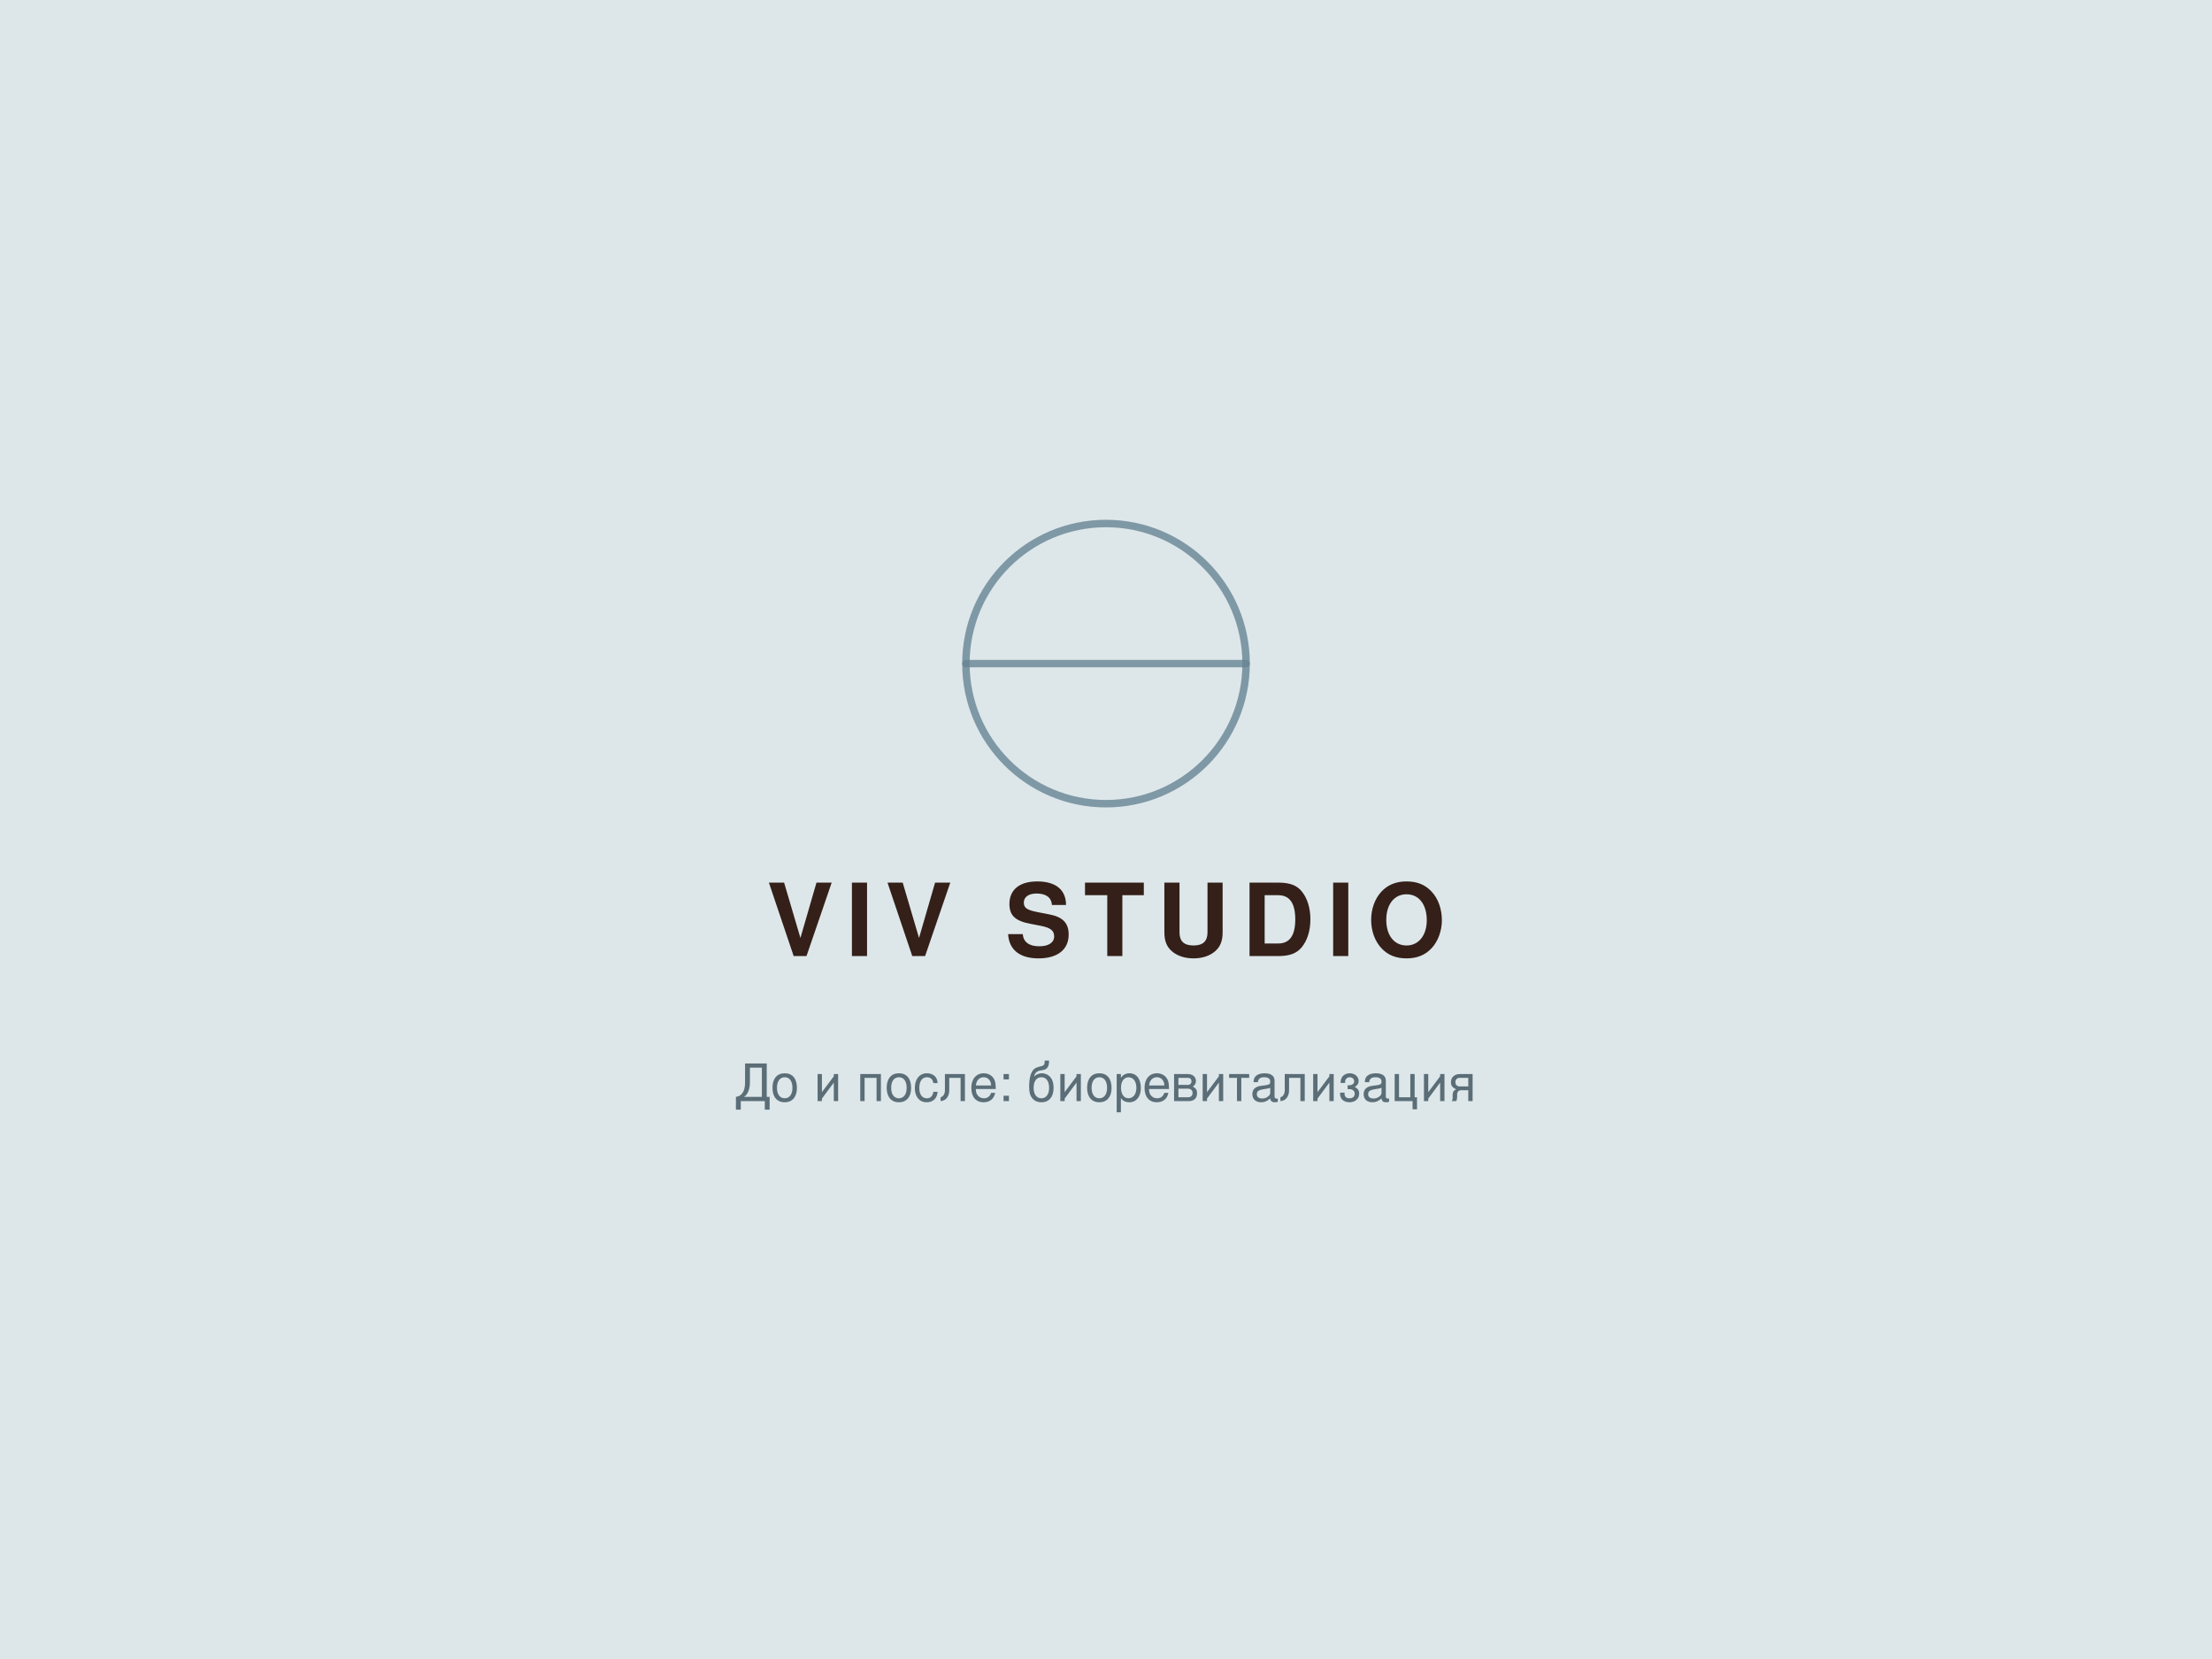
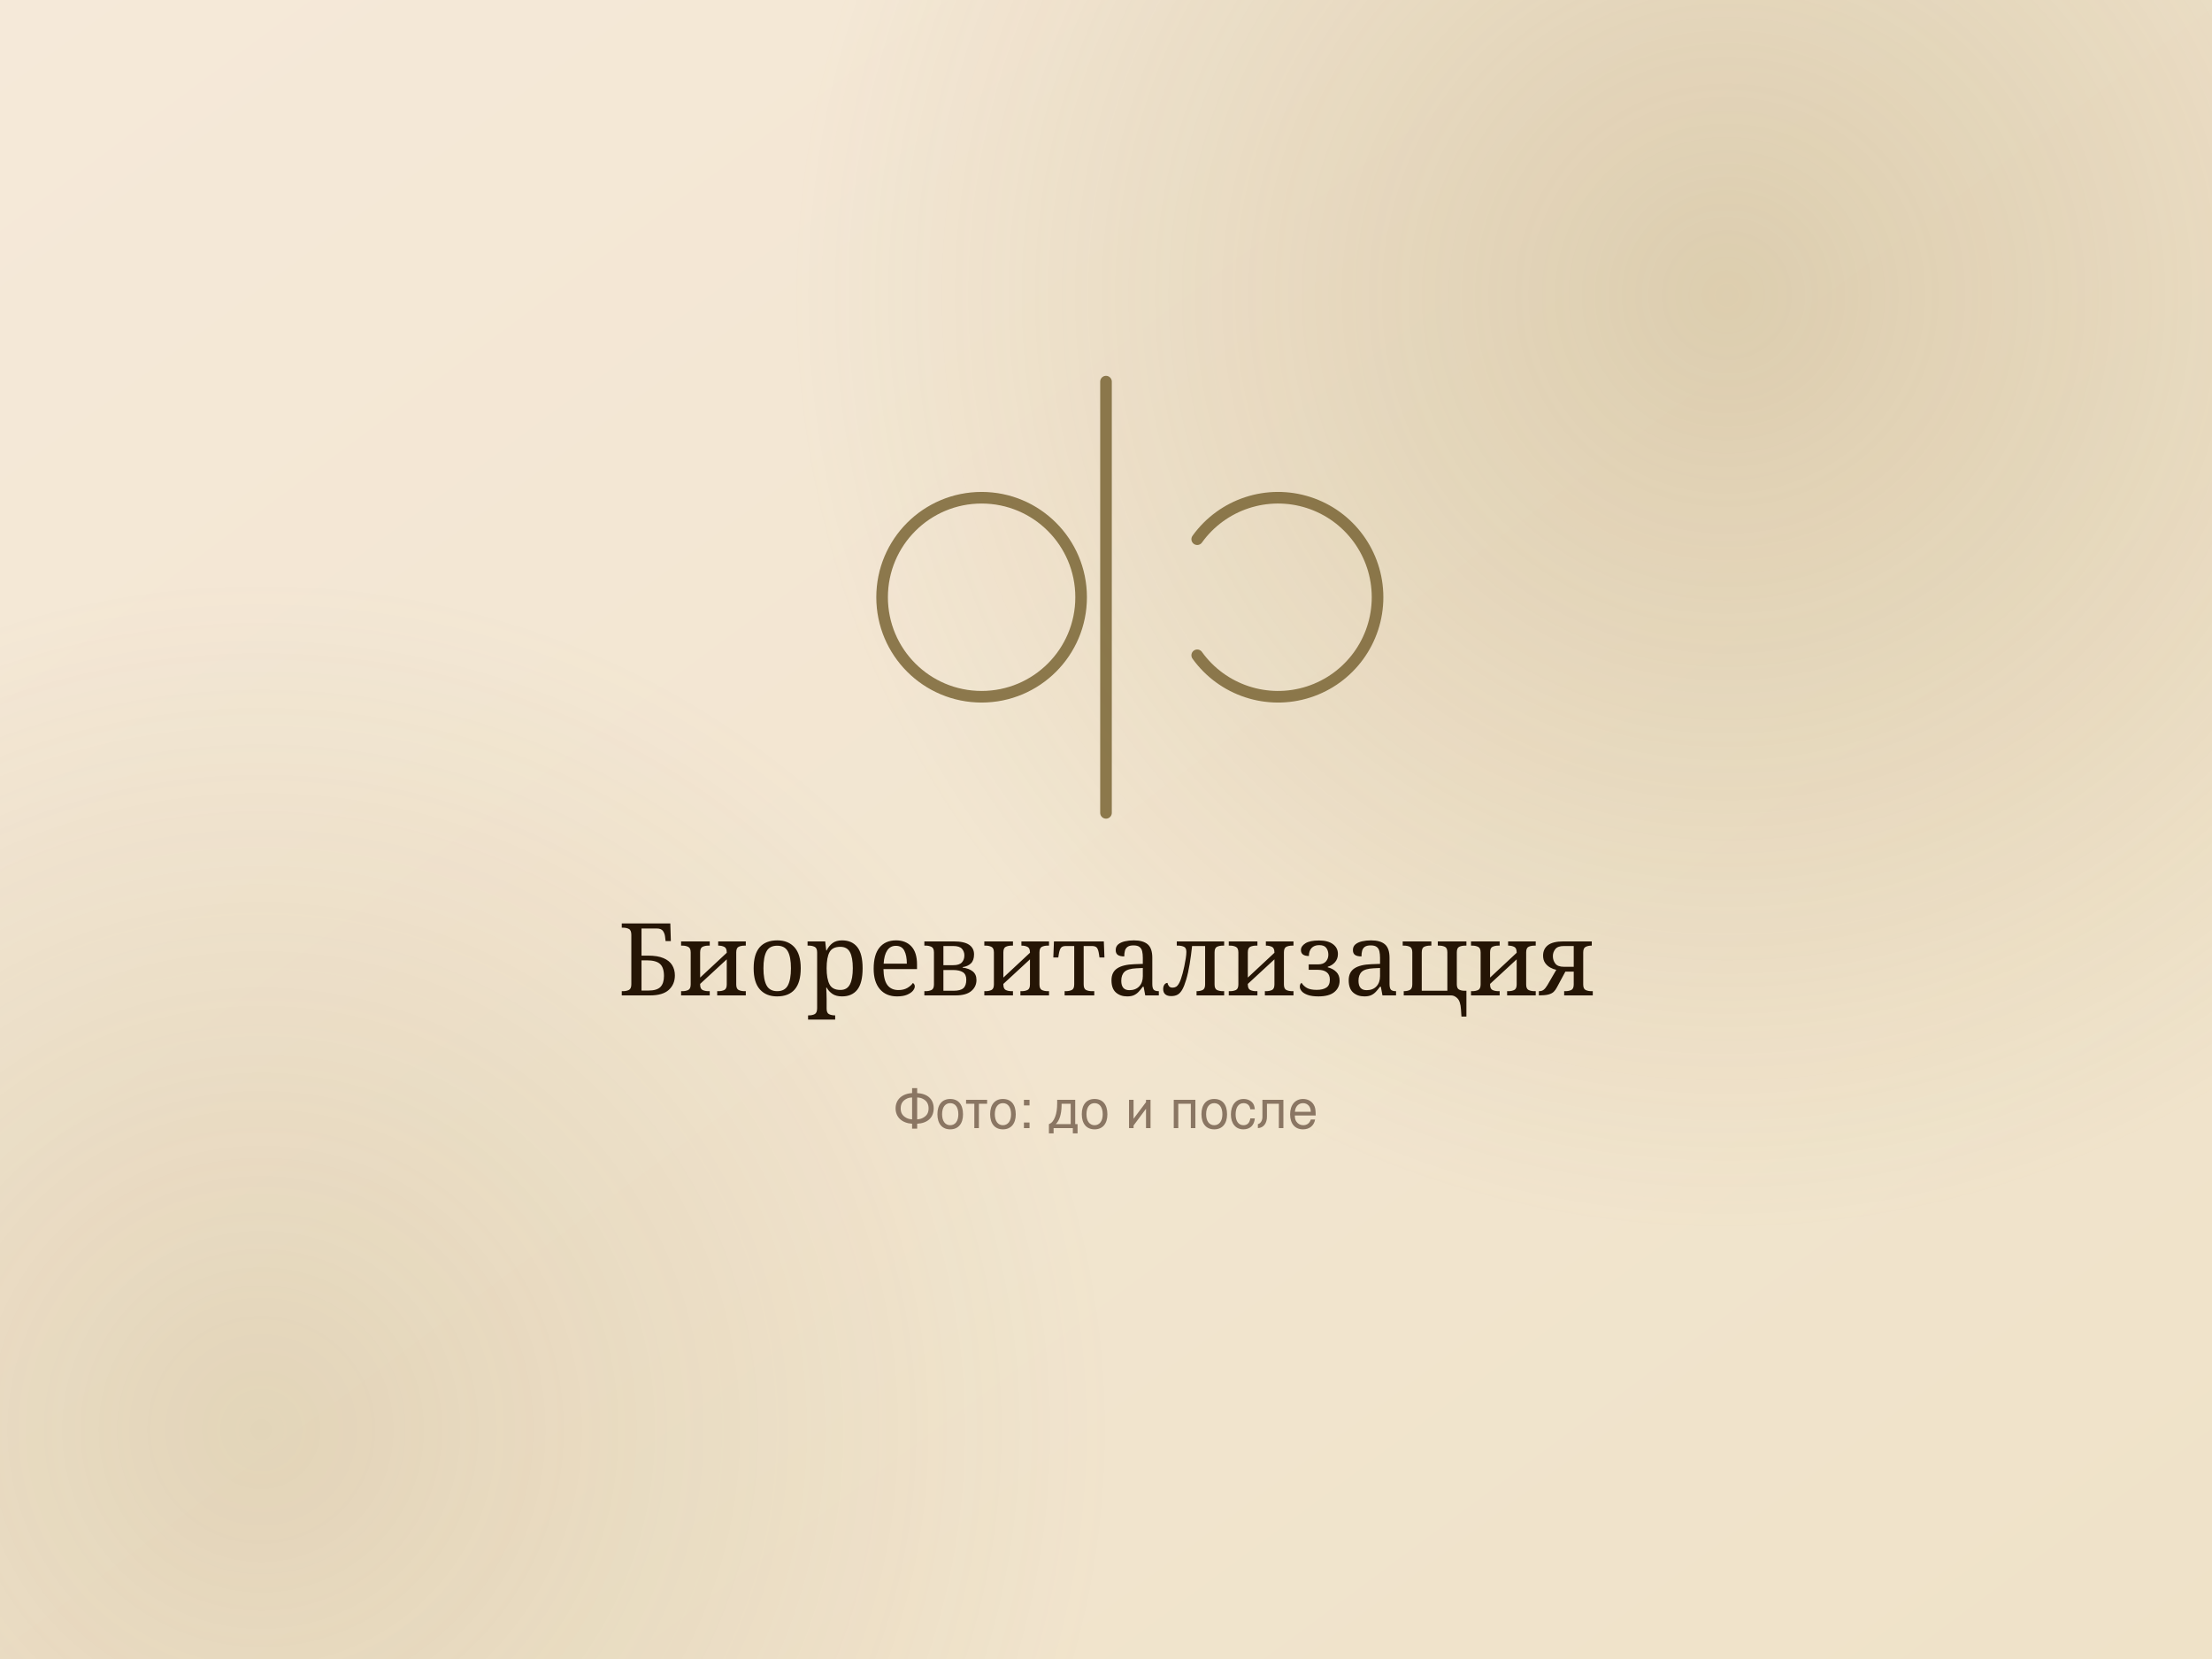
<svg xmlns="http://www.w3.org/2000/svg" viewBox="0 0 900 675" width="900" height="675" role="img">
-   <rect width="900" height="675" fill="#DDE7EA" />
-   <g fill="none" stroke="#688593" stroke-width="3.037" stroke-opacity=".8">
-     <circle cx="450" cy="270" r="57" />
-     <path d="M393 270 L507 270" stroke-linecap="round" />
+   <defs>
+     <linearGradient id="g" x1="0" y1="0" x2="1" y2="1">
+       <stop offset="0" stop-color="#F5E9D9" />
+       <stop offset="1" stop-color="#EFE2C8" />
+     </linearGradient>
+     <radialGradient id="r">
+       <stop offset="0" stop-color="#A48D55" stop-opacity=".55" />
+       <stop offset="1" stop-color="#A48D55" stop-opacity="0" />
+     </radialGradient>
+   </defs>
+   <rect width="900" height="675" fill="url(#g)" />
+   <circle cx="702" cy="121" r="378" fill="url(#r)" opacity=".5" />
+   <circle cx="108" cy="580" r="342" fill="url(#r)" opacity=".35" />
+   <g transform="translate(450 243) scale(1.687)" fill="none" stroke="#7A6535" stroke-width="2.8" stroke-linecap="round" stroke-linejoin="round" opacity=".85">
+     <path d="M0-52v104" />
+     <circle cx="-30" cy="0" r="24" />
+     <path d="M22-14a24 24 0 1 1 0 28" />
  </g>
-   <text x="50%" y="389" text-anchor="middle" font-family="Helvetica,Arial,sans-serif" font-weight="bold" font-size="41" letter-spacing="5" fill="#342019">VIV STUDIO</text>
-   <text x="50%" y="448" text-anchor="middle" font-family="Helvetica,Arial,sans-serif" font-size="21" fill="#5B6E77">До и после: биоревитализация</text>
+   <text x="50%" y="405" text-anchor="middle" font-family="Georgia,serif" font-size="41" fill="#251505">Биоревитализация</text>
+   <text x="50%" y="459" text-anchor="middle" font-family="Helvetica,Arial,sans-serif" font-size="22" fill="#8A7663">Фото: до и после</text>
</svg>
